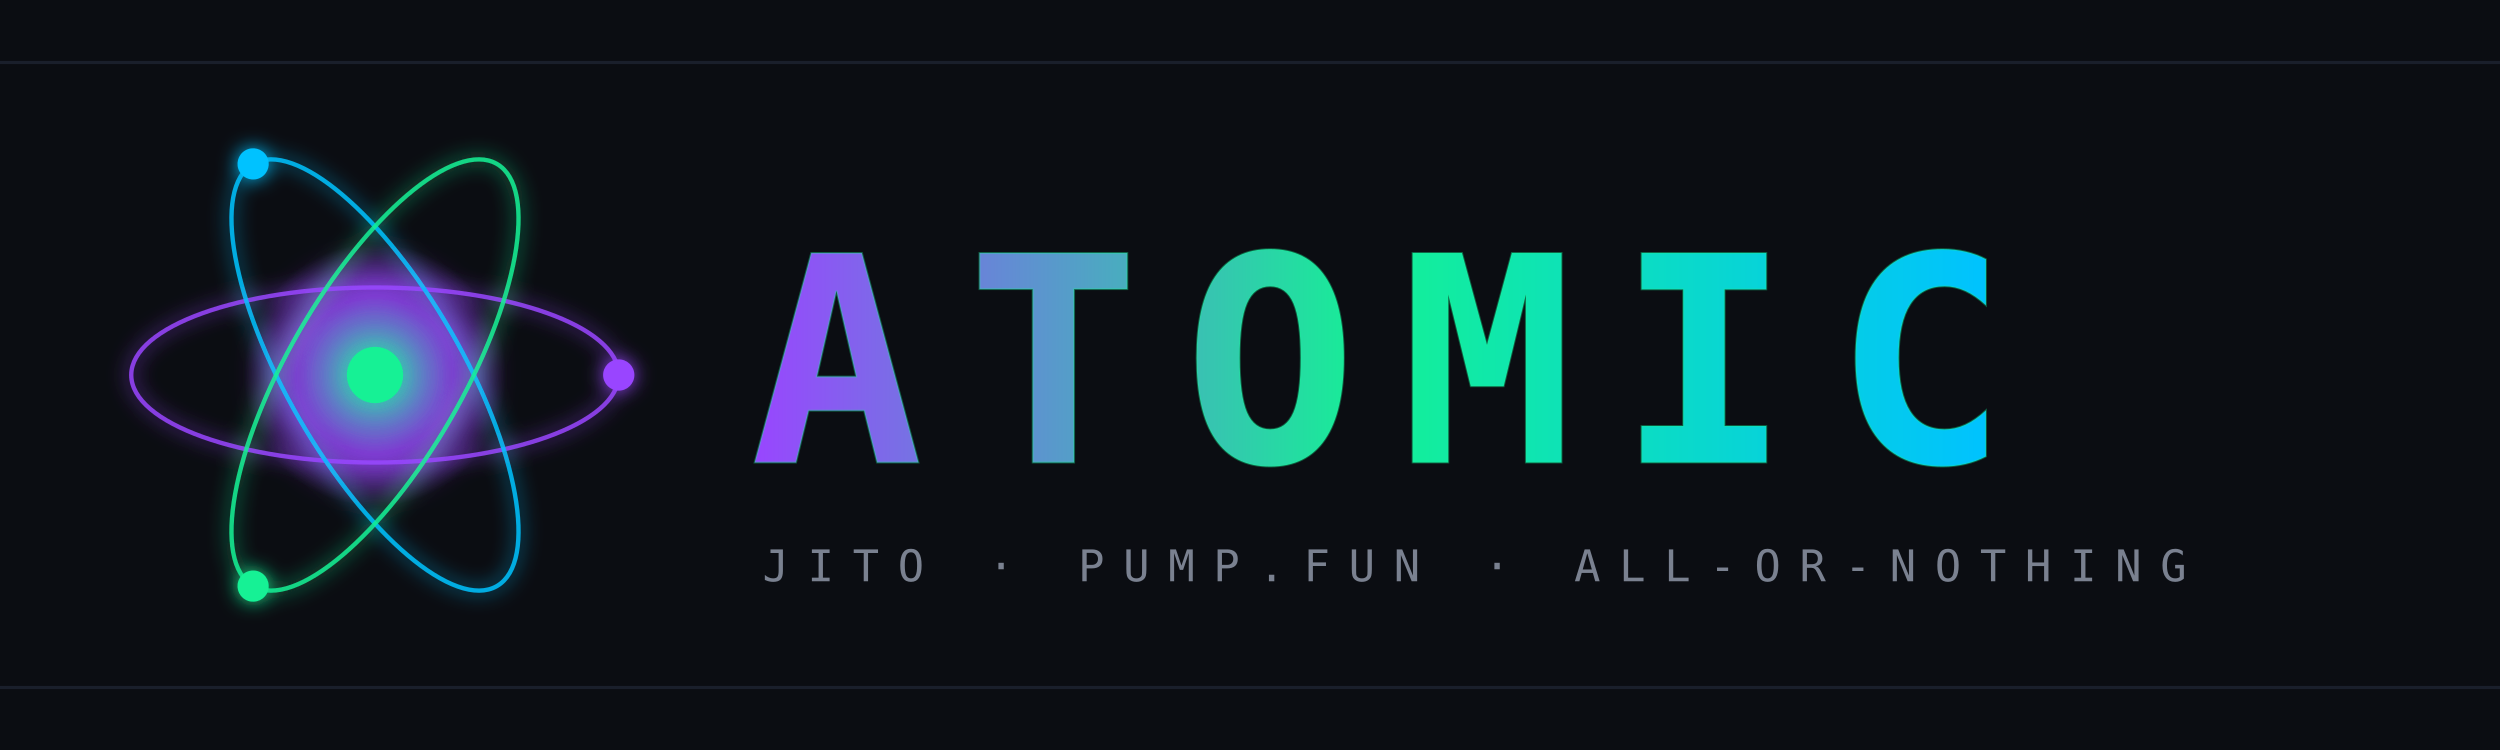
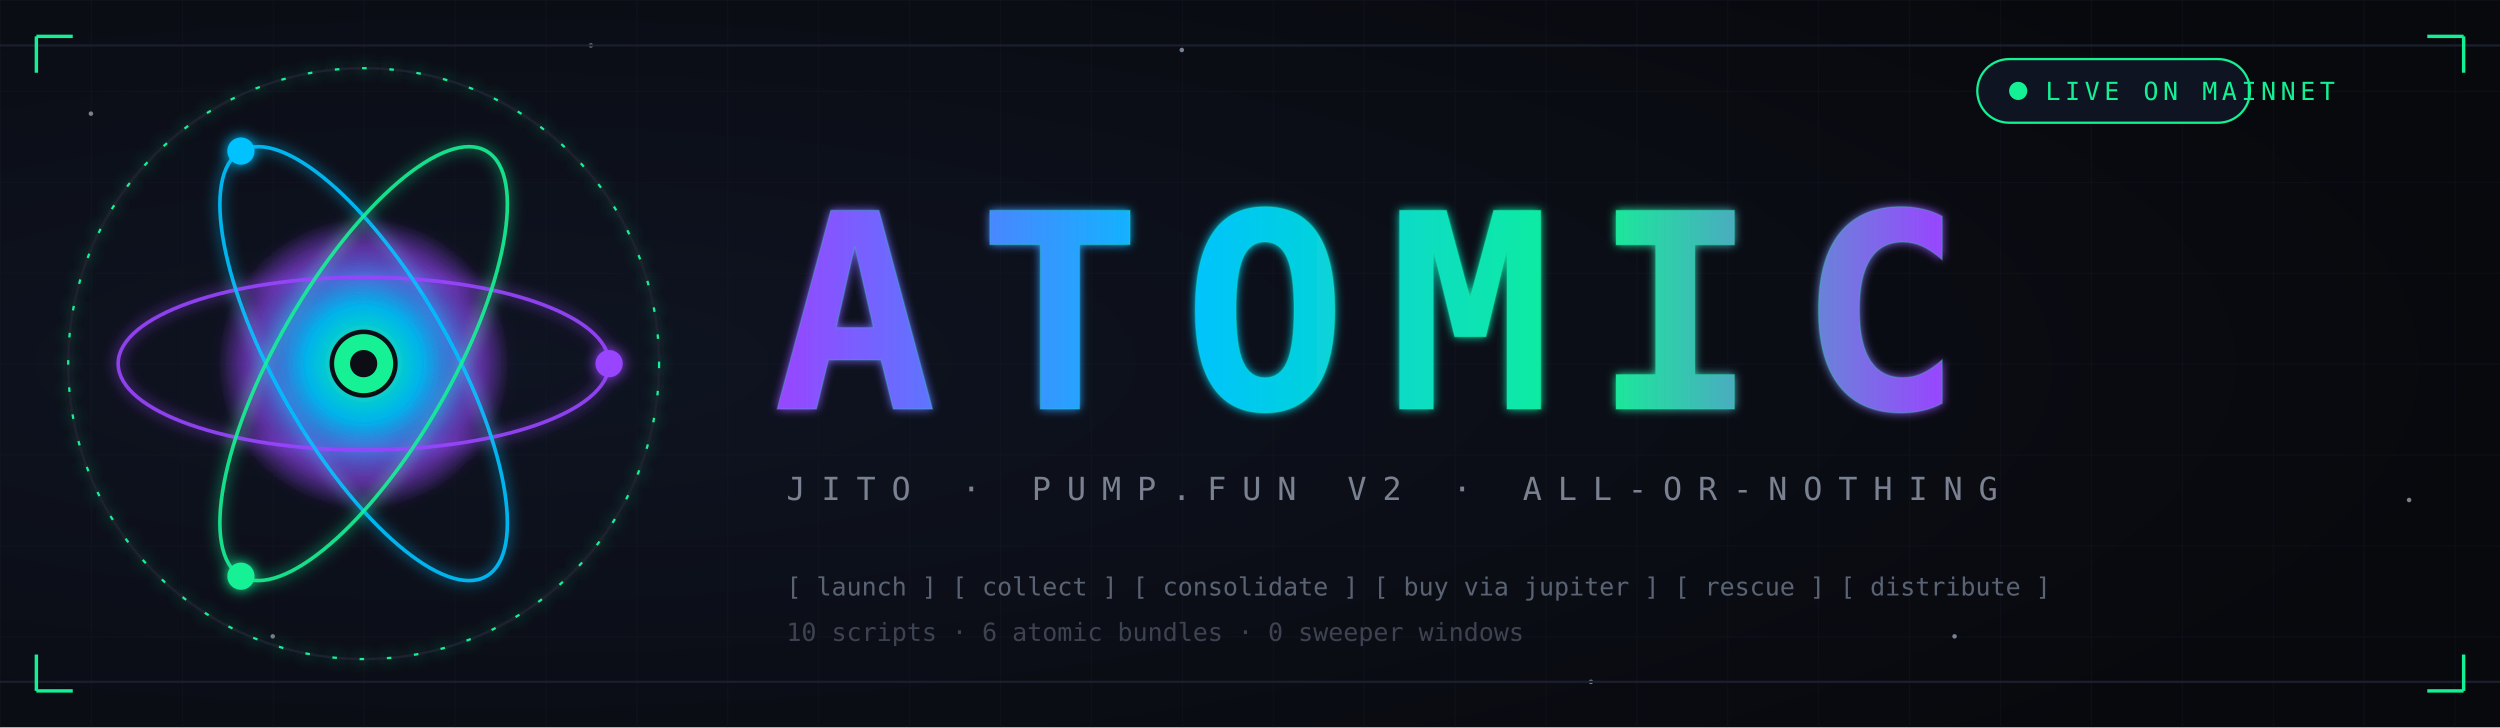
- <svg xmlns="http://www.w3.org/2000/svg" viewBox="0 0 800 240" width="800" height="240" role="img" aria-label="ATOMIC animated logo">
+ <svg xmlns="http://www.w3.org/2000/svg" viewBox="0 0 1100 320" width="1100" height="320" role="img" aria-label="ATOMIC animated logo">
  <defs>
    <linearGradient id="atomicGrad" x1="0%" y1="0%" x2="100%" y2="0%">
      <stop offset="0%" stop-color="#9945FF" />
-       <stop offset="50%" stop-color="#14F195" />
-       <stop offset="100%" stop-color="#00C2FF" />
+       <stop offset="35%" stop-color="#00C2FF" />
+       <stop offset="70%" stop-color="#14F195" />
+       <stop offset="100%" stop-color="#9945FF" />
+       <animate attributeName="x1" values="0%;100%;0%" dur="8s" repeatCount="indefinite" />
+       <animate attributeName="x2" values="100%;200%;100%" dur="8s" repeatCount="indefinite" />
    </linearGradient>
    <radialGradient id="nucleusGrad" cx="50%" cy="50%" r="50%">
-       <stop offset="0%" stop-color="#14F195" stop-opacity="0.95" />
-       <stop offset="60%" stop-color="#9945FF" stop-opacity="0.55" />
+       <stop offset="0%" stop-color="#14F195" stop-opacity="1" />
+       <stop offset="40%" stop-color="#00C2FF" stop-opacity="0.7" />
+       <stop offset="80%" stop-color="#9945FF" stop-opacity="0.35" />
      <stop offset="100%" stop-color="#9945FF" stop-opacity="0" />
+     </radialGradient>
+     <radialGradient id="bgGrad" cx="20%" cy="50%" r="80%">
+       <stop offset="0%" stop-color="#0f1422" />
+       <stop offset="100%" stop-color="#08090d" />
    </radialGradient>
    <filter id="atomGlow" x="-50%" y="-50%" width="200%" height="200%">
      <feGaussianBlur stdDeviation="3" result="b" />
      <feMerge>
        <feMergeNode in="b" />
        <feMergeNode in="SourceGraphic" />
      </feMerge>
    </filter>
+     <filter id="textGlow" x="-10%" y="-10%" width="120%" height="120%">
+       <feGaussianBlur stdDeviation="2" result="b" />
+       <feMerge>
+         <feMergeNode in="b" />
+         <feMergeNode in="SourceGraphic" />
+       </feMerge>
+     </filter>
+     <pattern id="grid" x="0" y="0" width="40" height="40" patternUnits="userSpaceOnUse">
+       <path d="M40 0 L0 0 0 40" fill="none" stroke="#141a26" stroke-width="0.5" />
+     </pattern>
  </defs>
-   <rect width="800" height="240" fill="#0b0d12" />
-   <g transform="translate(120,120)" filter="url(#atomGlow)">
-     <circle r="42" fill="url(#nucleusGrad)" />
-     <circle r="9" fill="#14F195" />
+   <rect width="1100" height="320" fill="url(#bgGrad)" />
+   <rect width="1100" height="320" fill="url(#grid)" opacity="0.6" />
+   <g fill="#7a8190">
+     <circle cx="40" cy="50" r="1">
+       <animate attributeName="opacity" values="0.2;1;0.2" dur="3.2s" repeatCount="indefinite" />
+     </circle>
+     <circle cx="120" cy="280" r="1">
+       <animate attributeName="opacity" values="0.1;0.8;0.1" dur="4.1s" repeatCount="indefinite" />
+     </circle>
+     <circle cx="980" cy="40" r="1">
+       <animate attributeName="opacity" values="0.2;1;0.2" dur="2.6s" repeatCount="indefinite" />
+     </circle>
+     <circle cx="1060" cy="220" r="1">
+       <animate attributeName="opacity" values="0.2;1;0.2" dur="3.8s" repeatCount="indefinite" />
+     </circle>
+     <circle cx="520" cy="22" r="1">
+       <animate attributeName="opacity" values="0.1;0.7;0.1" dur="5s" repeatCount="indefinite" />
+     </circle>
+     <circle cx="700" cy="300" r="1">
+       <animate attributeName="opacity" values="0.2;1;0.2" dur="3.4s" repeatCount="indefinite" />
+     </circle>
+     <circle cx="260" cy="20" r="1">
+       <animate attributeName="opacity" values="0.2;0.8;0.2" dur="4s" repeatCount="indefinite" />
+     </circle>
+     <circle cx="860" cy="280" r="1">
+       <animate attributeName="opacity" values="0.1;1;0.1" dur="3.1s" repeatCount="indefinite" />
+     </circle>
+   </g>
+   <g transform="translate(160,160)" filter="url(#atomGlow)">
+     <circle r="64" fill="url(#nucleusGrad)" />
+     <circle r="14" fill="#14F195" />
+     <circle r="14" fill="none" stroke="#0b0d12" stroke-width="2" />
+     <circle r="6" fill="#0b0d12" />
    <g>
-       <ellipse rx="78" ry="28" fill="none" stroke="#9945FF" stroke-width="1.4" opacity="0.85" />
-       <circle r="5" cx="78" cy="0" fill="#9945FF">
-         <animateMotion dur="3.2s" repeatCount="indefinite" path="M 78 0 A 78 28 0 1 1 -78 0 A 78 28 0 1 1 78 0 Z" />
+       <ellipse rx="108" ry="38" fill="none" stroke="#9945FF" stroke-width="1.6" opacity="0.9" />
+       <circle r="6" cx="108" cy="0" fill="#9945FF">
+         <animateMotion dur="3.2s" repeatCount="indefinite" path="M 108 0 A 108 38 0 1 1 -108 0 A 108 38 0 1 1 108 0 Z" />
      </circle>
      <animateTransform attributeName="transform" type="rotate" from="0" to="360" dur="6s" repeatCount="indefinite" />
    </g>
    <g transform="rotate(60)">
-       <ellipse rx="78" ry="28" fill="none" stroke="#00C2FF" stroke-width="1.4" opacity="0.85" />
-       <circle r="5" cx="-78" cy="0" fill="#00C2FF">
-         <animateMotion dur="2.6s" repeatCount="indefinite" path="M -78 0 A 78 28 0 1 0 78 0 A 78 28 0 1 0 -78 0 Z" />
+       <ellipse rx="108" ry="38" fill="none" stroke="#00C2FF" stroke-width="1.6" opacity="0.9" />
+       <circle r="6" cx="-108" cy="0" fill="#00C2FF">
+         <animateMotion dur="2.6s" repeatCount="indefinite" path="M -108 0 A 108 38 0 1 0 108 0 A 108 38 0 1 0 -108 0 Z" />
      </circle>
      <animateTransform attributeName="transform" type="rotate" from="60" to="420" dur="5s" repeatCount="indefinite" />
    </g>
    <g transform="rotate(120)">
-       <ellipse rx="78" ry="28" fill="none" stroke="#14F195" stroke-width="1.4" opacity="0.85" />
-       <circle r="5" cx="78" cy="0" fill="#14F195">
-         <animateMotion dur="3.8s" repeatCount="indefinite" path="M 78 0 A 78 28 0 1 1 -78 0 A 78 28 0 1 1 78 0 Z" />
+       <ellipse rx="108" ry="38" fill="none" stroke="#14F195" stroke-width="1.6" opacity="0.9" />
+       <circle r="6" cx="108" cy="0" fill="#14F195">
+         <animateMotion dur="3.8s" repeatCount="indefinite" path="M 108 0 A 108 38 0 1 1 -108 0 A 108 38 0 1 1 108 0 Z" />
      </circle>
      <animateTransform attributeName="transform" type="rotate" from="120" to="480" dur="7s" repeatCount="indefinite" />
    </g>
+     <circle r="130" fill="none" stroke="#1c2333" stroke-width="1" />
+     <circle r="130" fill="none" stroke="#14F195" stroke-width="1" stroke-dasharray="2 10">
+       <animateTransform attributeName="transform" type="rotate" from="0" to="360" dur="22s" repeatCount="indefinite" />
+     </circle>
  </g>
-   <g font-family="ui-monospace, SFMono-Regular, Menlo, Consolas, monospace" font-weight="800">
-     <text x="240" y="148" font-size="92" fill="url(#atomicGrad)" letter-spacing="14">ATOMIC</text>
-     <text x="240" y="148" font-size="92" fill="none" stroke="#14F195" stroke-width="0.6" letter-spacing="14" opacity="0.35">ATOMIC
-       <animate attributeName="opacity" values="0.15;0.55;0.15" dur="3s" repeatCount="indefinite" />
-     </text>
+   <g font-family="ui-monospace, SFMono-Regular, Menlo, Consolas, monospace" font-weight="800" filter="url(#textGlow)">
+     <text x="340" y="180" font-size="120" fill="url(#atomicGrad)" letter-spacing="18">ATOMIC</text>
  </g>
-   <g font-family="ui-monospace, SFMono-Regular, Menlo, Consolas, monospace" fill="#7a8190" font-size="14" letter-spacing="6">
-     <text x="244" y="186">JITO · PUMP.FUN · ALL-OR-NOTHING</text>
+   <text x="340" y="180" font-size="120" fill="none" stroke="#14F195" stroke-width="0.6" letter-spacing="18" opacity="0.25" font-family="ui-monospace, SFMono-Regular, Menlo, Consolas, monospace" font-weight="800">ATOMIC
+     <animate attributeName="opacity" values="0.1;0.5;0.1" dur="3s" repeatCount="indefinite" />
+   </text>
+   <g font-family="ui-monospace, SFMono-Regular, Menlo, Consolas, monospace">
+     <text x="346" y="220" fill="#7a8190" font-size="14" letter-spacing="7">JITO · PUMP.FUN V2 · ALL-OR-NOTHING</text>
+   </g>
+   <g font-family="ui-monospace, SFMono-Regular, Menlo, Consolas, monospace" font-size="11" fill="#5a6373">
+     <text x="346" y="262">[ launch ]   [ collect ]   [ consolidate ]   [ buy via jupiter ]   [ rescue ]   [ distribute ]</text>
+     <text x="346" y="282" fill="#3d4350">10 scripts · 6 atomic bundles · 0 sweeper windows</text>
  </g>
  <g stroke="#1a1f2b" stroke-width="1">
-     <line x1="0" y1="220" x2="800" y2="220" />
-     <line x1="0" y1="20" x2="800" y2="20" />
+     <line x1="0" y1="300" x2="1100" y2="300" />
+     <line x1="0" y1="20" x2="1100" y2="20" />
+   </g>
+   <g stroke="#14F195" stroke-width="1.5">
+     <path d="M 16 16 L 16 32 M 16 16 L 32 16" fill="none" />
+     <path d="M 1084 16 L 1084 32 M 1084 16 L 1068 16" fill="none" />
+     <path d="M 16 304 L 16 288 M 16 304 L 32 304" fill="none" />
+     <path d="M 1084 304 L 1084 288 M 1084 304 L 1068 304" fill="none" />
+   </g>
+   <g transform="translate(960,40)">
+     <rect x="-90" y="-14" width="120" height="28" rx="14" fill="#0f1422" stroke="#14F195" stroke-width="1" />
+     <circle cx="-72" cy="0" r="4" fill="#14F195">
+       <animate attributeName="opacity" values="0.3;1;0.3" dur="1.4s" repeatCount="indefinite" />
+     </circle>
+     <text x="-60" y="4" fill="#14F195" font-family="ui-monospace, monospace" font-size="11" letter-spacing="2">LIVE ON MAINNET</text>
  </g>
</svg>
